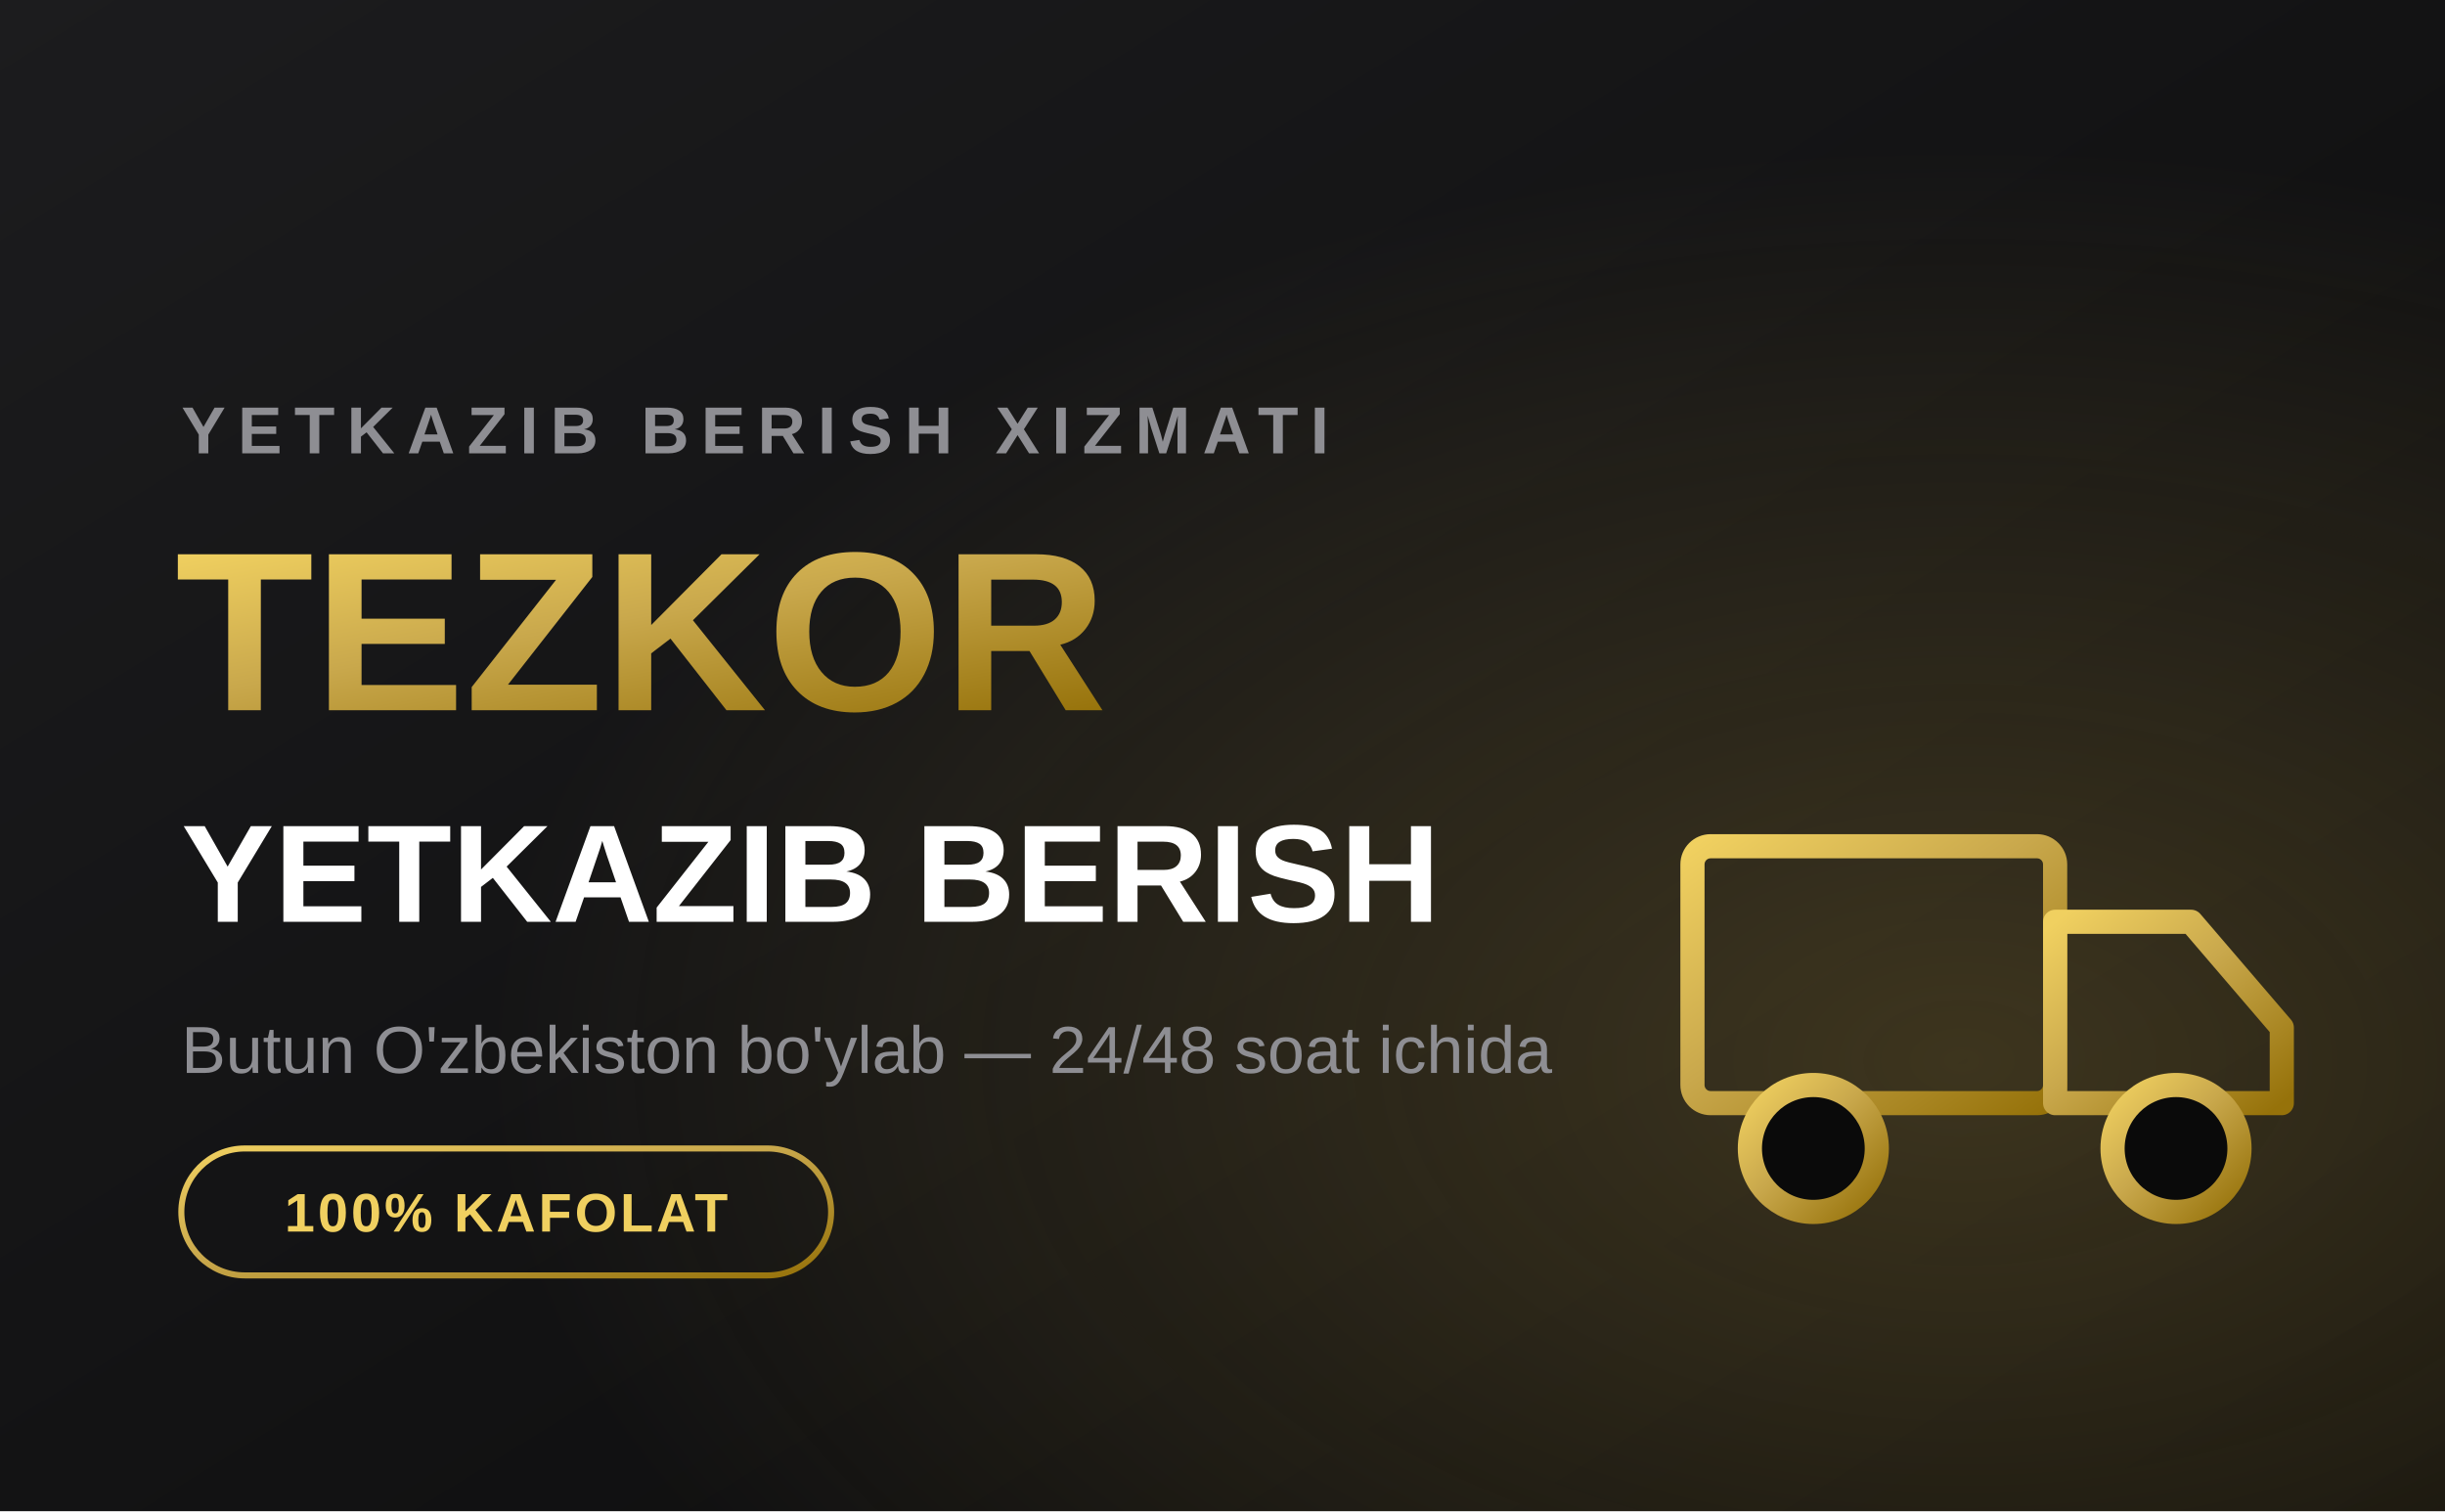
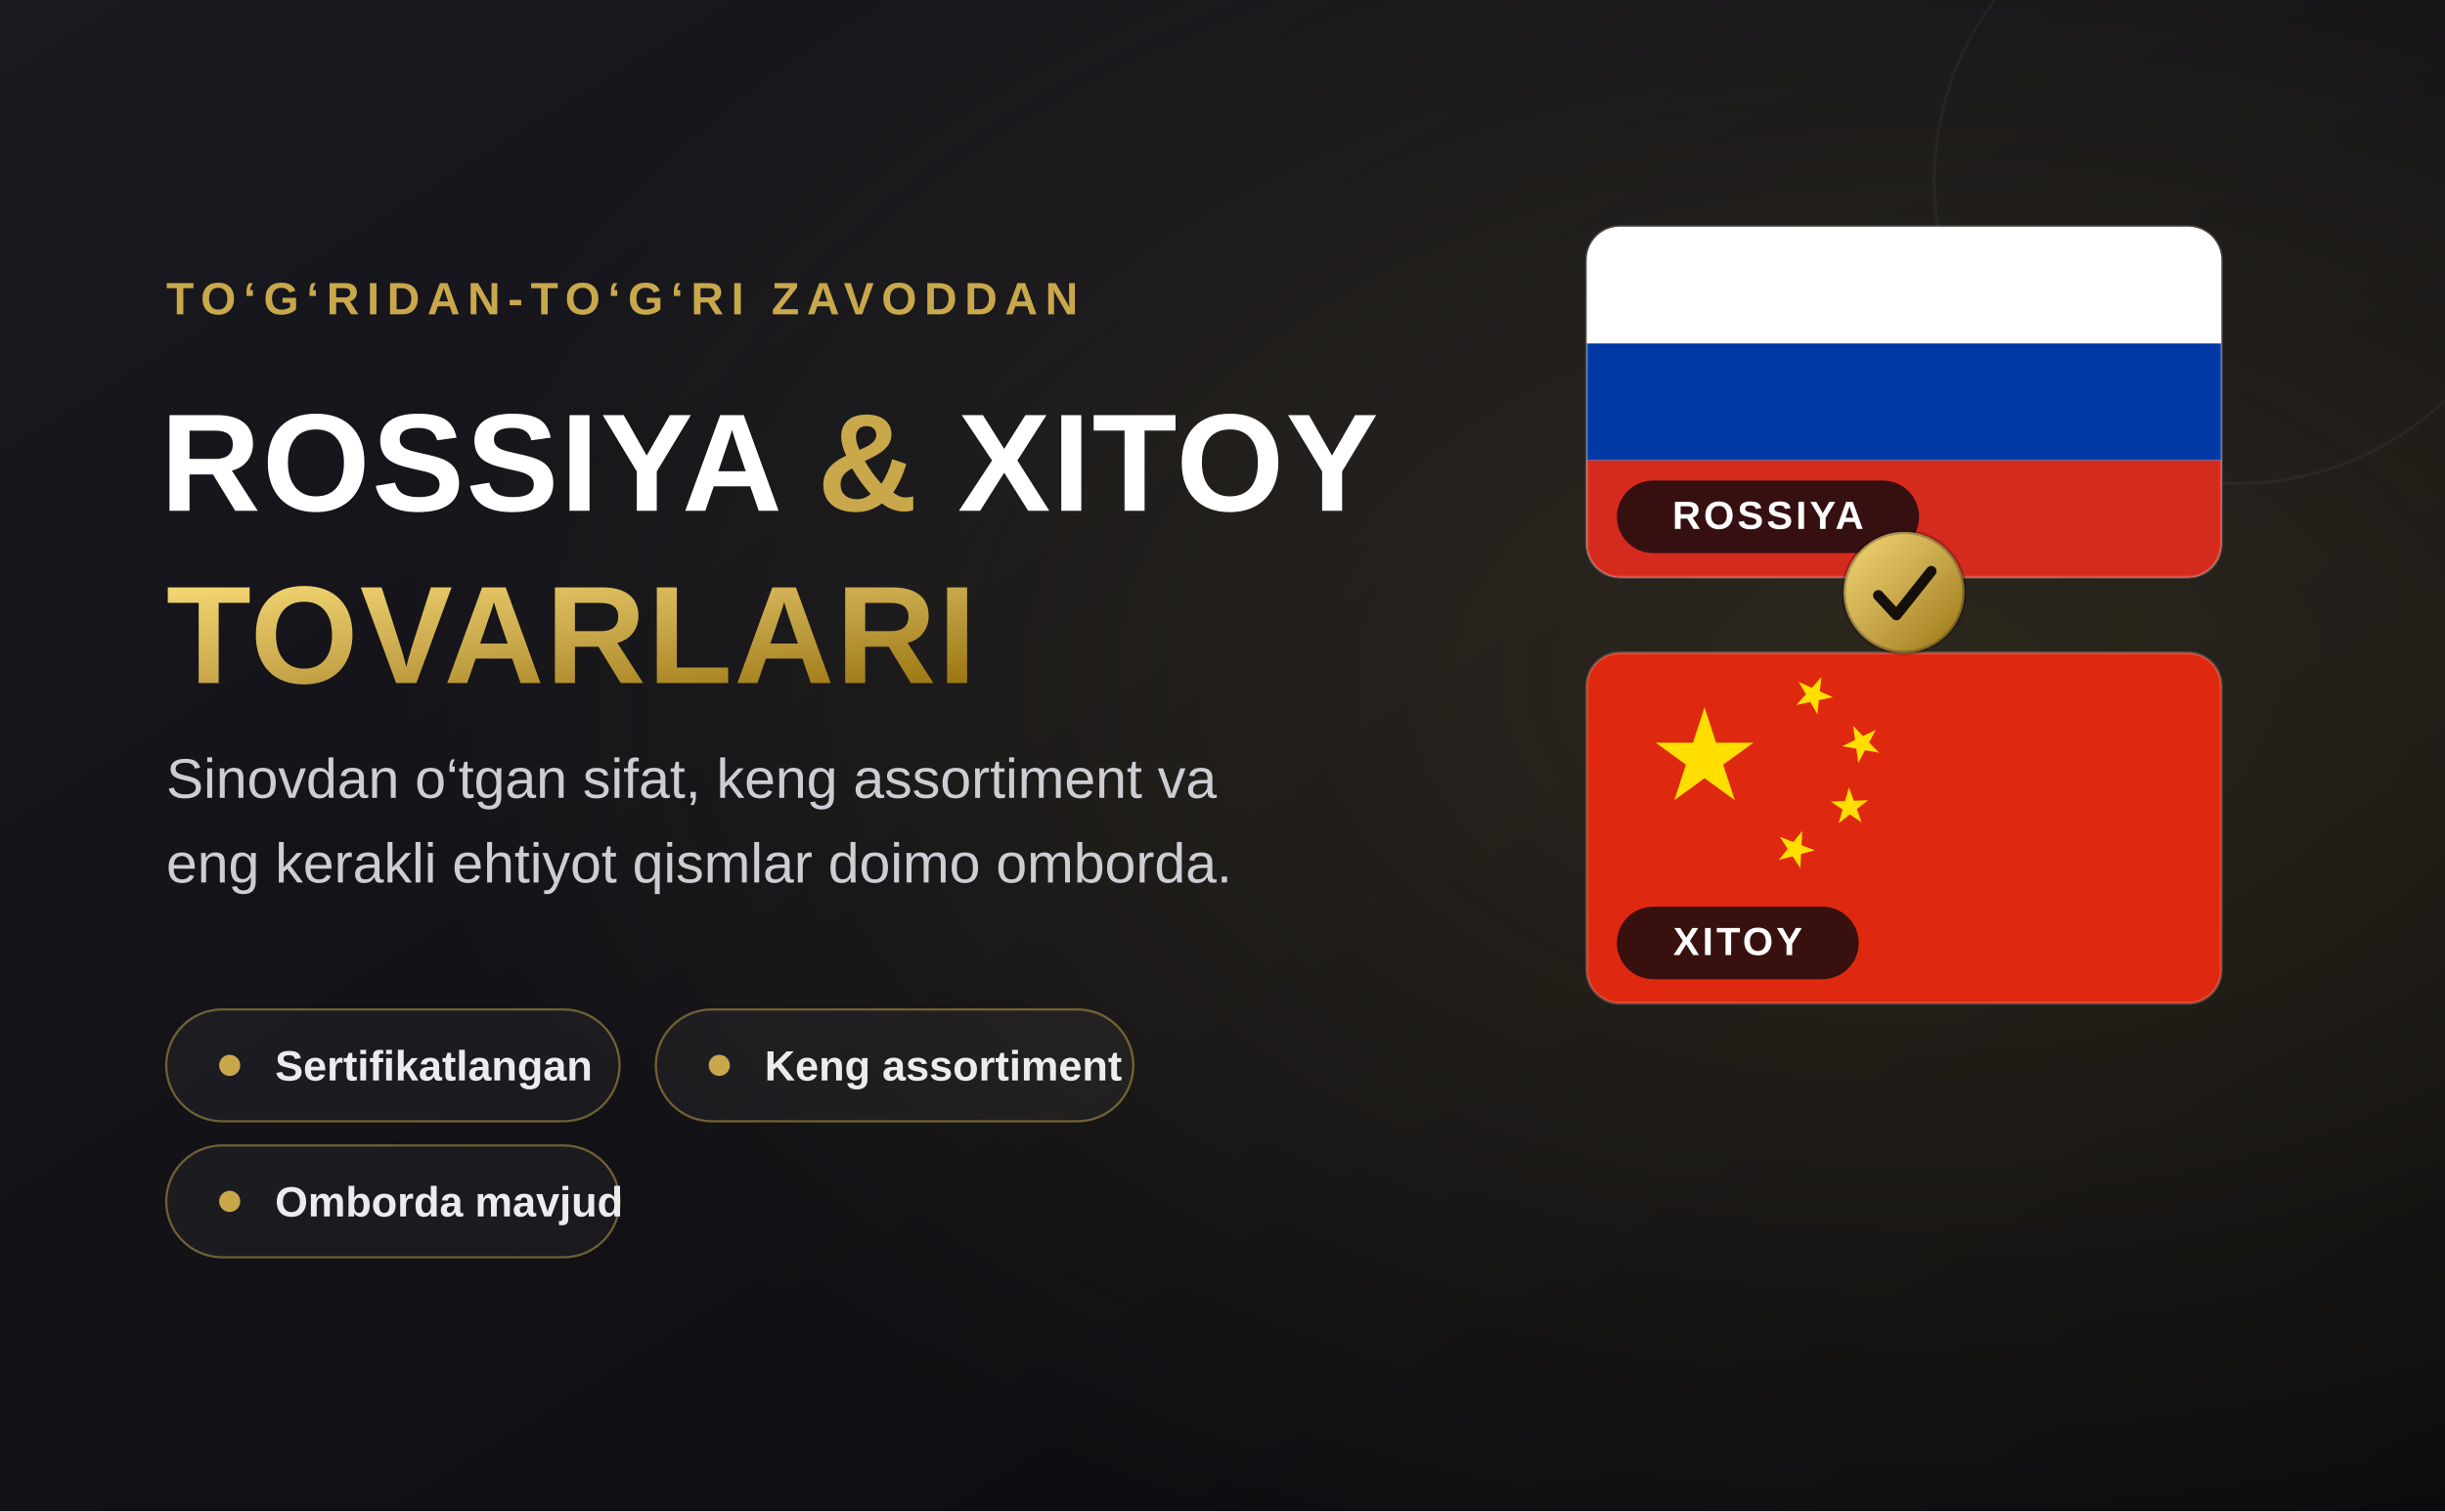
- <svg xmlns="http://www.w3.org/2000/svg" viewBox="0 0 1618 1000" width="1618" height="1000" font-family="Montserrat, Arial, Helvetica, sans-serif">
+ <svg xmlns="http://www.w3.org/2000/svg" viewBox="0 0 1618 1000" width="1618" height="1000" font-family="Montserrat, 'Segoe UI', Arial, sans-serif">
  <defs>
-     <linearGradient id="bg3" x1="0" y1="0" x2="1" y2="1">
-       <stop offset="0" stop-color="#1c1c1e" />
-       <stop offset="1" stop-color="#0a0a0a" />
+     <linearGradient id="b3bg" x1="0" y1="0" x2="1" y2="1">
+       <stop offset="0" stop-color="#191920" />
+       <stop offset="0.55" stop-color="#101015" />
+       <stop offset="1" stop-color="#0a0a0d" />
    </linearGradient>
-     <linearGradient id="gold3" x1="0" y1="0" x2="1" y2="1">
-       <stop offset="0" stop-color="#F0D060" />
-       <stop offset="0.45" stop-color="#C9A84C" />
-       <stop offset="1" stop-color="#96720A" />
-     </linearGradient>
-     <radialGradient id="glow3" cx="0.8" cy="0.7" r="0.6">
-       <stop offset="0" stop-color="#C9A84C" stop-opacity="0.25" />
+     <radialGradient id="b3glow" cx="0.78" cy="0.45" r="0.62">
+       <stop offset="0" stop-color="#C9A84C" stop-opacity="0.16" />
      <stop offset="1" stop-color="#C9A84C" stop-opacity="0" />
    </radialGradient>
+     <linearGradient id="b3gold" x1="0" y1="0" x2="1" y2="1">
+       <stop offset="0" stop-color="#F4D873" />
+       <stop offset="0.5" stop-color="#C9A84C" />
+       <stop offset="1" stop-color="#9A7611" />
+     </linearGradient>
+     <path id="b3star" d="M 0 -1 L 0.225 -0.309 L 0.951 -0.309 L 0.363 0.118 L 0.588 0.809 L 0 0.382 L -0.588 0.809 L -0.363 0.118 L -0.951 -0.309 L -0.225 -0.309 Z" />
+     <clipPath id="b3clipRu">
+       <rect width="420" height="232" rx="22" />
+     </clipPath>
+     <clipPath id="b3clipCn">
+       <rect width="420" height="232" rx="22" />
+     </clipPath>
  </defs>
-   <rect width="1618" height="1000" fill="url(#bg3)" />
-   <rect width="1618" height="1000" fill="url(#glow3)" />
-   <g stroke="url(#gold3)" stroke-opacity="0.3" stroke-width="14" stroke-dasharray="60 50">
-     <line x1="0" y1="900" x2="1618" y2="900" />
+   <rect width="1618" height="1000" fill="url(#b3bg)" />
+   <rect width="1618" height="1000" fill="url(#b3glow)" />
+   <circle cx="1480" cy="120" r="200" fill="none" stroke="#ffffff" stroke-opacity="0.04" stroke-width="2" />
+   <text x="110" y="208" fill="#C9A84C" font-size="30" font-weight="700" letter-spacing="5">TO‘G‘RIDAN-TO‘G‘RI ZAVODDAN</text>
+   <text x="106" y="338" fill="#ffffff" font-size="92" font-weight="800" letter-spacing="1">ROSSIYA <tspan fill="#C9A84C">&amp;</tspan> XITOY</text>
+   <text x="110" y="452" fill="url(#b3gold)" font-size="92" font-weight="800" letter-spacing="1">TOVARLARI</text>
+   <g fill="#cdcdd3" font-size="37" font-weight="500">
+     <text x="110" y="528">Sinovdan o‘tgan sifat, keng assortiment va</text>
+     <text x="110" y="584">eng kerakli ehtiyot qismlar doimo omborda.</text>
  </g>
-   <text x="120" y="300" fill="#8e8e93" font-size="44" font-weight="600" letter-spacing="8">YETKAZIB BERISH XIZMATI</text>
-   <text x="116" y="470" fill="url(#gold3)" font-size="150" font-weight="800">TEZKOR</text>
-   <text x="120" y="610" fill="#ffffff" font-size="92" font-weight="800">YETKAZIB BERISH</text>
-   <text x="120" y="710" fill="#8e8e93" font-size="44" font-weight="500">Butun O'zbekiston bo'ylab — 24/48 soat ichida</text>
-   <g transform="translate(1120 560)" fill="none" stroke="url(#gold3)" stroke-width="16" stroke-linejoin="round" stroke-linecap="round">
-     <rect x="0" y="0" width="240" height="170" rx="12" />
-     <path d="M240 50 H330 L390 120 V170 H240 Z" />
-     <circle cx="80" cy="200" r="42" fill="#0a0a0a" />
-     <circle cx="320" cy="200" r="42" fill="#0a0a0a" />
+   <g transform="translate(110 668)" font-size="28" font-weight="700">
+     <g>
+       <rect width="300" height="74" rx="37" fill="#ffffff" fill-opacity="0.04" stroke="#C9A84C" stroke-opacity="0.5" stroke-width="1.5" />
+       <circle cx="42" cy="37" r="7" fill="#C9A84C" />
+       <text x="72" y="47" fill="#ececef">Sertifikatlangan</text>
+     </g>
+     <g transform="translate(324 0)">
+       <rect width="316" height="74" rx="37" fill="#ffffff" fill-opacity="0.04" stroke="#C9A84C" stroke-opacity="0.5" stroke-width="1.5" />
+       <circle cx="42" cy="37" r="7" fill="#C9A84C" />
+       <text x="72" y="47" fill="#ececef">Keng assortiment</text>
+     </g>
  </g>
-   <g transform="translate(120 760)">
-     <rect width="430" height="84" rx="42" fill="none" stroke="url(#gold3)" stroke-width="4" />
-     <text x="215" y="55" fill="#F0D060" font-size="36" font-weight="700" text-anchor="middle" letter-spacing="2">100% KAFOLAT</text>
+   <g transform="translate(110 758)" font-size="28" font-weight="700">
+     <rect width="300" height="74" rx="37" fill="#ffffff" fill-opacity="0.04" stroke="#C9A84C" stroke-opacity="0.5" stroke-width="1.5" />
+     <circle cx="42" cy="37" r="7" fill="#C9A84C" />
+     <text x="72" y="47" fill="#ececef">Omborda mavjud</text>
+   </g>
+   <g transform="translate(1050 150)">
+     <g clip-path="url(#b3clipRu)">
+       <rect width="420" height="232" fill="#ffffff" />
+       <rect y="77.3" width="420" height="77.3" fill="#0039A6" />
+       <rect y="154.6" width="420" height="77.4" fill="#D52B1E" />
+     </g>
+     <rect width="420" height="232" rx="22" fill="none" stroke="#ffffff" stroke-opacity="0.18" stroke-width="2" />
+     <g transform="translate(20 168)">
+       <rect width="200" height="48" rx="24" fill="#0a0a0d" fill-opacity="0.78" />
+       <text x="100" y="32" fill="#ffffff" font-size="26" font-weight="800" text-anchor="middle" letter-spacing="2">ROSSIYA</text>
+     </g>
+   </g>
+   <g transform="translate(1050 432)">
+     <g clip-path="url(#b3clipCn)">
+       <rect width="420" height="232" fill="#DE2910" />
+       <use href="#b3star" transform="translate(78 70) scale(34) rotate(0)" fill="#FFDE00" />
+       <use href="#b3star" transform="translate(150 28) scale(13) rotate(24)" fill="#FFDE00" />
+       <use href="#b3star" transform="translate(182 60) scale(13) rotate(46)" fill="#FFDE00" />
+       <use href="#b3star" transform="translate(174 102) scale(13) rotate(70)" fill="#FFDE00" />
+       <use href="#b3star" transform="translate(138 130) scale(13) rotate(21)" fill="#FFDE00" />
+     </g>
+     <rect width="420" height="232" rx="22" fill="none" stroke="#ffffff" stroke-opacity="0.18" stroke-width="2" />
+     <g transform="translate(20 168)">
+       <rect width="160" height="48" rx="24" fill="#0a0a0d" fill-opacity="0.78" />
+       <text x="80" y="32" fill="#ffffff" font-size="26" font-weight="800" text-anchor="middle" letter-spacing="2">XITOY</text>
+     </g>
+   </g>
+   <g transform="translate(1260 392)">
+     <circle r="40" fill="url(#b3gold)" />
+     <circle r="40" fill="none" stroke="#0a0a0d" stroke-opacity="0.25" stroke-width="3" />
+     <polyline points="-17,2 -5,15 18,-14" fill="none" stroke="#15110a" stroke-width="7" stroke-linecap="round" stroke-linejoin="round" />
  </g>
</svg>
